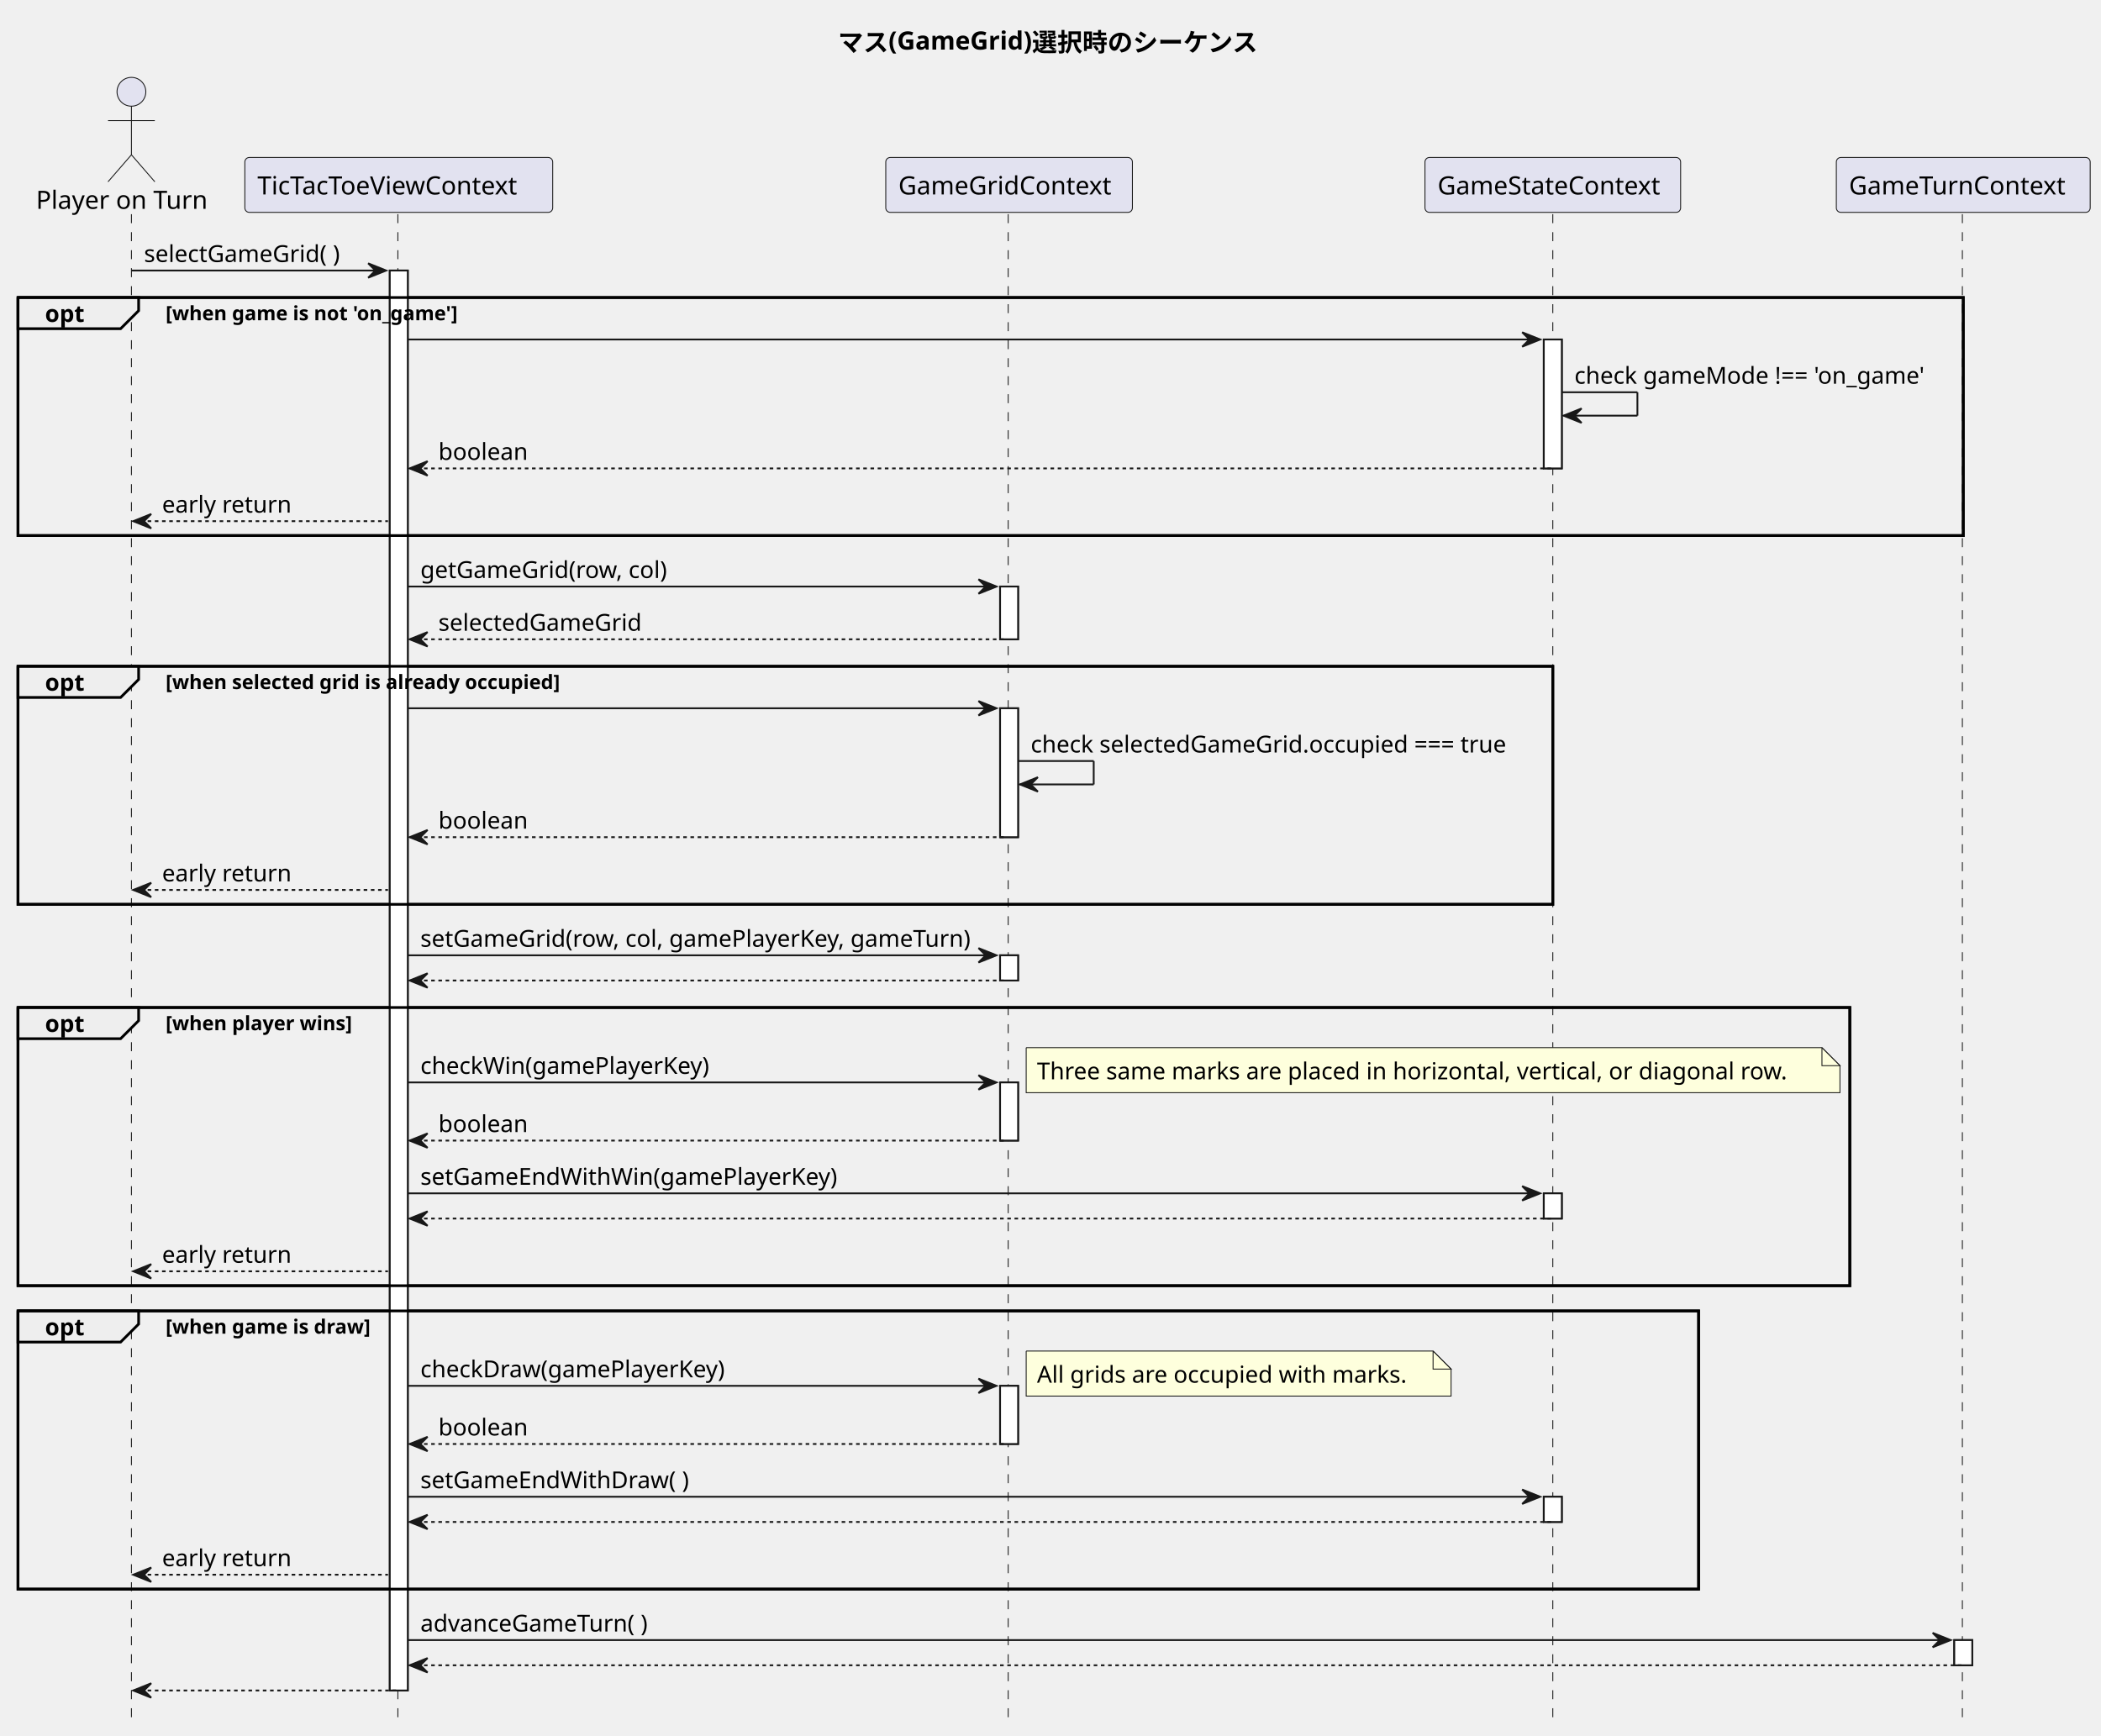
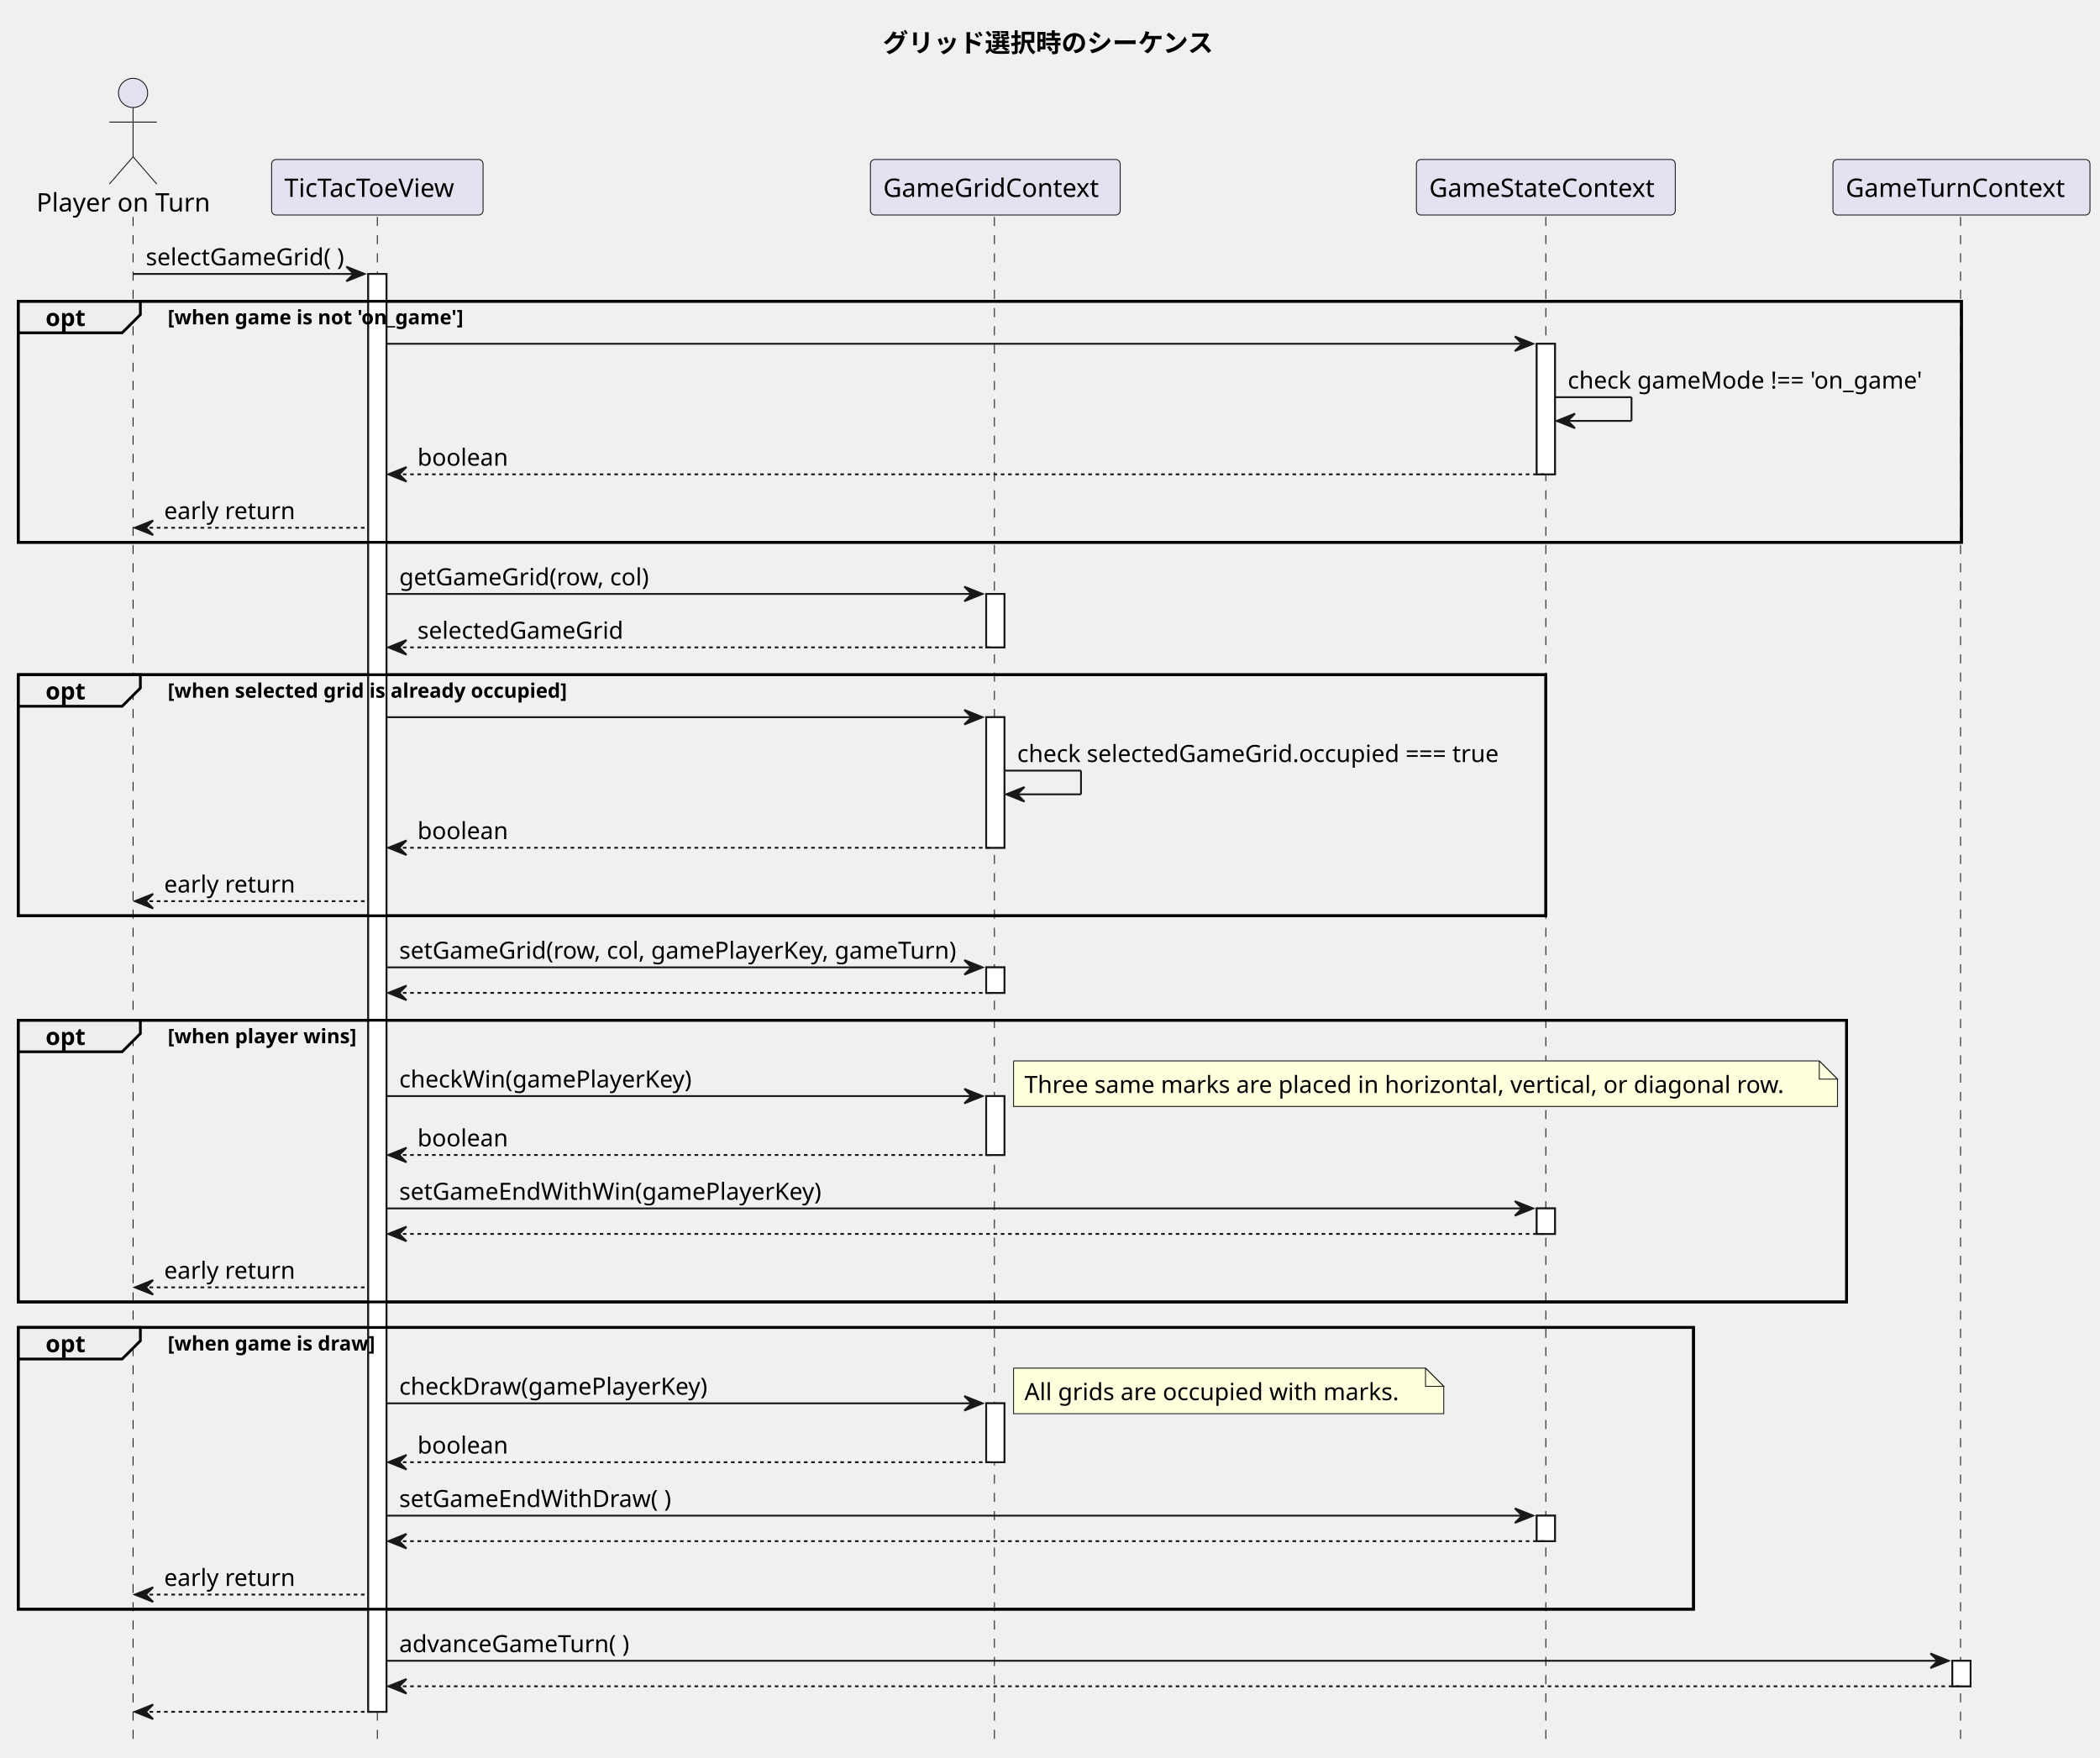
- <svg xmlns="http://www.w3.org/2000/svg" contentStyleType="text/css" height="964px" preserveAspectRatio="none" style="width:1167px;height:964px;background:#FFFFFF;" version="1.1" viewBox="0 0 1167 964" width="1167px" zoomAndPan="magnify">
+ <svg xmlns="http://www.w3.org/2000/svg" contentStyleType="text/css" height="964px" preserveAspectRatio="none" style="width:1152px;height:964px;background:#FFFFFF;" version="1.1" viewBox="0 0 1152 964" width="1152px" zoomAndPan="magnify">
  <defs />
  <g>
-     <text fill="#000000" font-family="sans-serif" font-size="14" font-weight="bold" lengthAdjust="spacing" textLength="234" x="465.5" y="28.535">マス(GameGrid)選択時のシーケンス</text>
-     <rect fill="#FFFFFF" height="788.832" style="stroke:#181818;stroke-width:1.0;" width="10" x="216.5" y="150.287" />
-     <rect fill="#FFFFFF" height="29.311" style="stroke:#181818;stroke-width:1.0;" width="10" x="555.5" y="325.84" />
-     <rect fill="#FFFFFF" height="71.621" style="stroke:#181818;stroke-width:1.0;" width="10" x="555.5" y="393.461" />
-     <rect fill="#FFFFFF" height="14" style="stroke:#181818;stroke-width:1.0;" width="10" x="555.5" y="530.703" />
-     <rect fill="#FFFFFF" height="32.31" style="stroke:#181818;stroke-width:1.0;" width="10" x="555.5" y="601.324" />
-     <rect fill="#FFFFFF" height="32.31" style="stroke:#181818;stroke-width:1.0;" width="10" x="555.5" y="769.877" />
-     <rect fill="#FFFFFF" height="71.621" style="stroke:#181818;stroke-width:1.0;" width="10" x="857.5" y="188.598" />
-     <rect fill="#FFFFFF" height="14" style="stroke:#181818;stroke-width:1.0;" width="10" x="857.5" y="662.945" />
-     <rect fill="#FFFFFF" height="14" style="stroke:#181818;stroke-width:1.0;" width="10" x="857.5" y="831.498" />
-     <rect fill="#FFFFFF" height="14" style="stroke:#181818;stroke-width:1.0;" width="10" x="1085.5" y="911.119" />
-     <rect fill="none" height="132.242" style="stroke:#000000;stroke-width:1.5;" width="1080.5" x="10" y="165.287" />
-     <rect fill="none" height="132.242" style="stroke:#000000;stroke-width:1.5;" width="852.5" x="10" y="370.15" />
-     <rect fill="none" height="154.553" style="stroke:#000000;stroke-width:1.5;" width="1017.5" x="10" y="559.703" />
-     <rect fill="none" height="154.553" style="stroke:#000000;stroke-width:1.5;" width="933.5" x="10" y="728.256" />
+     <text fill="#000000" font-family="sans-serif" font-size="14" font-weight="bold" lengthAdjust="spacing" textLength="182" x="484.25" y="28.535">グリッド選択時のシーケンス</text>
+     <rect fill="#FFFFFF" height="788.832" style="stroke:#181818;stroke-width:1.0;" width="10" x="202" y="150.287" />
+     <rect fill="#FFFFFF" height="29.311" style="stroke:#181818;stroke-width:1.0;" width="10" x="541" y="325.84" />
+     <rect fill="#FFFFFF" height="71.621" style="stroke:#181818;stroke-width:1.0;" width="10" x="541" y="393.461" />
+     <rect fill="#FFFFFF" height="14" style="stroke:#181818;stroke-width:1.0;" width="10" x="541" y="530.703" />
+     <rect fill="#FFFFFF" height="32.31" style="stroke:#181818;stroke-width:1.0;" width="10" x="541" y="601.324" />
+     <rect fill="#FFFFFF" height="32.31" style="stroke:#181818;stroke-width:1.0;" width="10" x="541" y="769.877" />
+     <rect fill="#FFFFFF" height="71.621" style="stroke:#181818;stroke-width:1.0;" width="10" x="843" y="188.598" />
+     <rect fill="#FFFFFF" height="14" style="stroke:#181818;stroke-width:1.0;" width="10" x="843" y="662.945" />
+     <rect fill="#FFFFFF" height="14" style="stroke:#181818;stroke-width:1.0;" width="10" x="843" y="831.498" />
+     <rect fill="#FFFFFF" height="14" style="stroke:#181818;stroke-width:1.0;" width="10" x="1071" y="911.119" />
+     <rect fill="none" height="132.242" style="stroke:#000000;stroke-width:1.5;" width="1066" x="10" y="165.287" />
+     <rect fill="none" height="132.242" style="stroke:#000000;stroke-width:1.5;" width="838" x="10" y="370.15" />
+     <rect fill="none" height="154.553" style="stroke:#000000;stroke-width:1.5;" width="1003" x="10" y="559.703" />
+     <rect fill="none" height="154.553" style="stroke:#000000;stroke-width:1.5;" width="919" x="10" y="728.256" />
    <line style="stroke:#181818;stroke-width:0.5;stroke-dasharray:5.0,5.0;" x1="73" x2="73" y1="118.977" y2="957.119" />
-     <line style="stroke:#181818;stroke-width:0.5;stroke-dasharray:5.0,5.0;" x1="221" x2="221" y1="118.977" y2="957.119" />
-     <line style="stroke:#181818;stroke-width:0.5;stroke-dasharray:5.0,5.0;" x1="560" x2="560" y1="118.977" y2="957.119" />
-     <line style="stroke:#181818;stroke-width:0.5;stroke-dasharray:5.0,5.0;" x1="862.5" x2="862.5" y1="118.977" y2="957.119" />
-     <line style="stroke:#181818;stroke-width:0.5;stroke-dasharray:5.0,5.0;" x1="1090" x2="1090" y1="118.977" y2="957.119" />
+     <line style="stroke:#181818;stroke-width:0.5;stroke-dasharray:5.0,5.0;" x1="207" x2="207" y1="118.977" y2="957.119" />
+     <line style="stroke:#181818;stroke-width:0.5;stroke-dasharray:5.0,5.0;" x1="545.5" x2="545.5" y1="118.977" y2="957.119" />
+     <line style="stroke:#181818;stroke-width:0.5;stroke-dasharray:5.0,5.0;" x1="848" x2="848" y1="118.977" y2="957.119" />
+     <line style="stroke:#181818;stroke-width:0.5;stroke-dasharray:5.0,5.0;" x1="1075.5" x2="1075.5" y1="118.977" y2="957.119" />
    <text fill="#000000" font-family="sans-serif" font-size="14" lengthAdjust="spacing" textLength="100" x="20" y="116.023">Player on Turn</text>
    <ellipse cx="73" cy="50.988" fill="#E2E2F0" rx="8" ry="8" style="stroke:#181818;stroke-width:0.5;" />
    <path d="M73,58.988 L73,85.988 M60,66.988 L86,66.988 M73,85.988 L60,100.988 M73,85.988 L86,100.988 " fill="none" style="stroke:#181818;stroke-width:0.5;" />
-     <rect fill="#E2E2F0" height="30.488" rx="2.5" ry="2.5" style="stroke:#181818;stroke-width:0.5;" width="171" x="136" y="87.488" />
-     <text fill="#000000" font-family="sans-serif" font-size="14" lengthAdjust="spacing" textLength="157" x="143" y="108.023">TicTacToeViewContext</text>
-     <rect fill="#E2E2F0" height="30.488" rx="2.5" ry="2.5" style="stroke:#181818;stroke-width:0.5;" width="137" x="492" y="87.488" />
-     <text fill="#000000" font-family="sans-serif" font-size="14" lengthAdjust="spacing" textLength="123" x="499" y="108.023">GameGridContext</text>
-     <rect fill="#E2E2F0" height="30.488" rx="2.5" ry="2.5" style="stroke:#181818;stroke-width:0.5;" width="142" x="791.5" y="87.488" />
-     <text fill="#000000" font-family="sans-serif" font-size="14" lengthAdjust="spacing" textLength="128" x="798.5" y="108.023">GameStateContext</text>
-     <rect fill="#E2E2F0" height="30.488" rx="2.5" ry="2.5" style="stroke:#181818;stroke-width:0.5;" width="141" x="1020" y="87.488" />
-     <text fill="#000000" font-family="sans-serif" font-size="14" lengthAdjust="spacing" textLength="127" x="1027" y="108.023">GameTurnContext</text>
-     <rect fill="#FFFFFF" height="788.832" style="stroke:#181818;stroke-width:1.0;" width="10" x="216.5" y="150.287" />
-     <rect fill="#FFFFFF" height="29.311" style="stroke:#181818;stroke-width:1.0;" width="10" x="555.5" y="325.84" />
-     <rect fill="#FFFFFF" height="71.621" style="stroke:#181818;stroke-width:1.0;" width="10" x="555.5" y="393.461" />
-     <rect fill="#FFFFFF" height="14" style="stroke:#181818;stroke-width:1.0;" width="10" x="555.5" y="530.703" />
-     <rect fill="#FFFFFF" height="32.31" style="stroke:#181818;stroke-width:1.0;" width="10" x="555.5" y="601.324" />
-     <rect fill="#FFFFFF" height="32.31" style="stroke:#181818;stroke-width:1.0;" width="10" x="555.5" y="769.877" />
-     <rect fill="#FFFFFF" height="71.621" style="stroke:#181818;stroke-width:1.0;" width="10" x="857.5" y="188.598" />
-     <rect fill="#FFFFFF" height="14" style="stroke:#181818;stroke-width:1.0;" width="10" x="857.5" y="662.945" />
-     <rect fill="#FFFFFF" height="14" style="stroke:#181818;stroke-width:1.0;" width="10" x="857.5" y="831.498" />
-     <rect fill="#FFFFFF" height="14" style="stroke:#181818;stroke-width:1.0;" width="10" x="1085.5" y="911.119" />
-     <polygon fill="#181818" points="204.5,146.287,214.5,150.287,204.5,154.287,208.5,150.287" style="stroke:#181818;stroke-width:1.0;" />
-     <line style="stroke:#181818;stroke-width:1.0;" x1="73" x2="210.5" y1="150.287" y2="150.287" />
+     <rect fill="#E2E2F0" height="30.488" rx="2.5" ry="2.5" style="stroke:#181818;stroke-width:0.5;" width="116" x="149" y="87.488" />
+     <text fill="#000000" font-family="sans-serif" font-size="14" lengthAdjust="spacing" textLength="102" x="156" y="108.023">TicTacToeView</text>
+     <rect fill="#E2E2F0" height="30.488" rx="2.5" ry="2.5" style="stroke:#181818;stroke-width:0.5;" width="137" x="477.5" y="87.488" />
+     <text fill="#000000" font-family="sans-serif" font-size="14" lengthAdjust="spacing" textLength="123" x="484.5" y="108.023">GameGridContext</text>
+     <rect fill="#E2E2F0" height="30.488" rx="2.5" ry="2.5" style="stroke:#181818;stroke-width:0.5;" width="142" x="777" y="87.488" />
+     <text fill="#000000" font-family="sans-serif" font-size="14" lengthAdjust="spacing" textLength="128" x="784" y="108.023">GameStateContext</text>
+     <rect fill="#E2E2F0" height="30.488" rx="2.5" ry="2.5" style="stroke:#181818;stroke-width:0.5;" width="141" x="1005.5" y="87.488" />
+     <text fill="#000000" font-family="sans-serif" font-size="14" lengthAdjust="spacing" textLength="127" x="1012.5" y="108.023">GameTurnContext</text>
+     <rect fill="#FFFFFF" height="788.832" style="stroke:#181818;stroke-width:1.0;" width="10" x="202" y="150.287" />
+     <rect fill="#FFFFFF" height="29.311" style="stroke:#181818;stroke-width:1.0;" width="10" x="541" y="325.84" />
+     <rect fill="#FFFFFF" height="71.621" style="stroke:#181818;stroke-width:1.0;" width="10" x="541" y="393.461" />
+     <rect fill="#FFFFFF" height="14" style="stroke:#181818;stroke-width:1.0;" width="10" x="541" y="530.703" />
+     <rect fill="#FFFFFF" height="32.31" style="stroke:#181818;stroke-width:1.0;" width="10" x="541" y="601.324" />
+     <rect fill="#FFFFFF" height="32.31" style="stroke:#181818;stroke-width:1.0;" width="10" x="541" y="769.877" />
+     <rect fill="#FFFFFF" height="71.621" style="stroke:#181818;stroke-width:1.0;" width="10" x="843" y="188.598" />
+     <rect fill="#FFFFFF" height="14" style="stroke:#181818;stroke-width:1.0;" width="10" x="843" y="662.945" />
+     <rect fill="#FFFFFF" height="14" style="stroke:#181818;stroke-width:1.0;" width="10" x="843" y="831.498" />
+     <rect fill="#FFFFFF" height="14" style="stroke:#181818;stroke-width:1.0;" width="10" x="1071" y="911.119" />
+     <polygon fill="#181818" points="190,146.287,200,150.287,190,154.287,194,150.287" style="stroke:#181818;stroke-width:1.0;" />
+     <line style="stroke:#181818;stroke-width:1.0;" x1="73" x2="196" y1="150.287" y2="150.287" />
    <text fill="#000000" font-family="sans-serif" font-size="13" lengthAdjust="spacing" textLength="110" x="80" y="145.545">selectGameGrid( )</text>
    <path d="M10,165.287 L77,165.287 L77,172.598 L67,182.598 L10,182.598 L10,165.287 " fill="#EEEEEE" style="stroke:#000000;stroke-width:1.5;" />
-     <rect fill="none" height="132.242" style="stroke:#000000;stroke-width:1.5;" width="1080.5" x="10" y="165.287" />
+     <rect fill="none" height="132.242" style="stroke:#000000;stroke-width:1.5;" width="1066" x="10" y="165.287" />
    <text fill="#000000" font-family="sans-serif" font-size="13" font-weight="bold" lengthAdjust="spacing" textLength="22" x="25" y="178.856">opt</text>
    <text fill="#000000" font-family="sans-serif" font-size="11" font-weight="bold" lengthAdjust="spacing" textLength="167" x="92" y="177.922">[when game is not 'on_game']</text>
-     <polygon fill="#181818" points="845.5,184.598,855.5,188.598,845.5,192.598,849.5,188.598" style="stroke:#181818;stroke-width:1.0;" />
-     <line style="stroke:#181818;stroke-width:1.0;" x1="226.5" x2="851.5" y1="188.598" y2="188.598" />
-     <line style="stroke:#181818;stroke-width:1.0;" x1="867.5" x2="909.5" y1="217.908" y2="217.908" />
-     <line style="stroke:#181818;stroke-width:1.0;" x1="909.5" x2="909.5" y1="217.908" y2="230.908" />
-     <line style="stroke:#181818;stroke-width:1.0;" x1="868.5" x2="909.5" y1="230.908" y2="230.908" />
-     <polygon fill="#181818" points="878.5,226.908,868.5,230.908,878.5,234.908,874.5,230.908" style="stroke:#181818;stroke-width:1.0;" />
-     <text fill="#000000" font-family="sans-serif" font-size="13" lengthAdjust="spacing" textLength="204" x="874.5" y="213.166">check gameMode !== 'on_game'</text>
-     <polygon fill="#181818" points="237.5,256.219,227.5,260.219,237.5,264.219,233.5,260.219" style="stroke:#181818;stroke-width:1.0;" />
-     <line style="stroke:#181818;stroke-width:1.0;stroke-dasharray:2.0,2.0;" x1="231.5" x2="861.5" y1="260.219" y2="260.219" />
-     <text fill="#000000" font-family="sans-serif" font-size="13" lengthAdjust="spacing" textLength="50" x="243.5" y="255.477">boolean</text>
+     <polygon fill="#181818" points="831,184.598,841,188.598,831,192.598,835,188.598" style="stroke:#181818;stroke-width:1.0;" />
+     <line style="stroke:#181818;stroke-width:1.0;" x1="212" x2="837" y1="188.598" y2="188.598" />
+     <line style="stroke:#181818;stroke-width:1.0;" x1="853" x2="895" y1="217.908" y2="217.908" />
+     <line style="stroke:#181818;stroke-width:1.0;" x1="895" x2="895" y1="217.908" y2="230.908" />
+     <line style="stroke:#181818;stroke-width:1.0;" x1="854" x2="895" y1="230.908" y2="230.908" />
+     <polygon fill="#181818" points="864,226.908,854,230.908,864,234.908,860,230.908" style="stroke:#181818;stroke-width:1.0;" />
+     <text fill="#000000" font-family="sans-serif" font-size="13" lengthAdjust="spacing" textLength="204" x="860" y="213.166">check gameMode !== 'on_game'</text>
+     <polygon fill="#181818" points="223,256.219,213,260.219,223,264.219,219,260.219" style="stroke:#181818;stroke-width:1.0;" />
+     <line style="stroke:#181818;stroke-width:1.0;stroke-dasharray:2.0,2.0;" x1="217" x2="847" y1="260.219" y2="260.219" />
+     <text fill="#000000" font-family="sans-serif" font-size="13" lengthAdjust="spacing" textLength="50" x="229" y="255.477">boolean</text>
    <polygon fill="#181818" points="84,285.529,74,289.529,84,293.529,80,289.529" style="stroke:#181818;stroke-width:1.0;" />
-     <line style="stroke:#181818;stroke-width:1.0;stroke-dasharray:2.0,2.0;" x1="78" x2="215.5" y1="289.529" y2="289.529" />
+     <line style="stroke:#181818;stroke-width:1.0;stroke-dasharray:2.0,2.0;" x1="78" x2="201" y1="289.529" y2="289.529" />
    <text fill="#000000" font-family="sans-serif" font-size="13" lengthAdjust="spacing" textLength="72" x="90" y="284.787">early return</text>
-     <polygon fill="#181818" points="543.5,321.84,553.5,325.84,543.5,329.84,547.5,325.84" style="stroke:#181818;stroke-width:1.0;" />
-     <line style="stroke:#181818;stroke-width:1.0;" x1="226.5" x2="549.5" y1="325.84" y2="325.84" />
-     <text fill="#000000" font-family="sans-serif" font-size="13" lengthAdjust="spacing" textLength="139" x="233.5" y="321.098">getGameGrid(row, col)</text>
-     <polygon fill="#181818" points="237.5,351.15,227.5,355.15,237.5,359.15,233.5,355.15" style="stroke:#181818;stroke-width:1.0;" />
-     <line style="stroke:#181818;stroke-width:1.0;stroke-dasharray:2.0,2.0;" x1="231.5" x2="559.5" y1="355.15" y2="355.15" />
-     <text fill="#000000" font-family="sans-serif" font-size="13" lengthAdjust="spacing" textLength="113" x="243.5" y="350.408">selectedGameGrid</text>
+     <polygon fill="#181818" points="529,321.84,539,325.84,529,329.84,533,325.84" style="stroke:#181818;stroke-width:1.0;" />
+     <line style="stroke:#181818;stroke-width:1.0;" x1="212" x2="535" y1="325.84" y2="325.84" />
+     <text fill="#000000" font-family="sans-serif" font-size="13" lengthAdjust="spacing" textLength="139" x="219" y="321.098">getGameGrid(row, col)</text>
+     <polygon fill="#181818" points="223,351.15,213,355.15,223,359.15,219,355.15" style="stroke:#181818;stroke-width:1.0;" />
+     <line style="stroke:#181818;stroke-width:1.0;stroke-dasharray:2.0,2.0;" x1="217" x2="545" y1="355.15" y2="355.15" />
+     <text fill="#000000" font-family="sans-serif" font-size="13" lengthAdjust="spacing" textLength="113" x="229" y="350.408">selectedGameGrid</text>
    <path d="M10,370.15 L77,370.15 L77,377.461 L67,387.461 L10,387.461 L10,370.15 " fill="#EEEEEE" style="stroke:#000000;stroke-width:1.5;" />
-     <rect fill="none" height="132.242" style="stroke:#000000;stroke-width:1.5;" width="852.5" x="10" y="370.15" />
+     <rect fill="none" height="132.242" style="stroke:#000000;stroke-width:1.5;" width="838" x="10" y="370.15" />
    <text fill="#000000" font-family="sans-serif" font-size="13" font-weight="bold" lengthAdjust="spacing" textLength="22" x="25" y="383.719">opt</text>
    <text fill="#000000" font-family="sans-serif" font-size="11" font-weight="bold" lengthAdjust="spacing" textLength="225" x="92" y="382.785">[when selected grid is already occupied]</text>
-     <polygon fill="#181818" points="543.5,389.461,553.5,393.461,543.5,397.461,547.5,393.461" style="stroke:#181818;stroke-width:1.0;" />
-     <line style="stroke:#181818;stroke-width:1.0;" x1="226.5" x2="549.5" y1="393.461" y2="393.461" />
-     <line style="stroke:#181818;stroke-width:1.0;" x1="565.5" x2="607.5" y1="422.772" y2="422.772" />
-     <line style="stroke:#181818;stroke-width:1.0;" x1="607.5" x2="607.5" y1="422.772" y2="435.772" />
-     <line style="stroke:#181818;stroke-width:1.0;" x1="566.5" x2="607.5" y1="435.772" y2="435.772" />
-     <polygon fill="#181818" points="576.5,431.772,566.5,435.772,576.5,439.772,572.5,435.772" style="stroke:#181818;stroke-width:1.0;" />
-     <text fill="#000000" font-family="sans-serif" font-size="13" lengthAdjust="spacing" textLength="278" x="572.5" y="418.029">check selectedGameGrid.occupied === true</text>
-     <polygon fill="#181818" points="237.5,461.082,227.5,465.082,237.5,469.082,233.5,465.082" style="stroke:#181818;stroke-width:1.0;" />
-     <line style="stroke:#181818;stroke-width:1.0;stroke-dasharray:2.0,2.0;" x1="231.5" x2="559.5" y1="465.082" y2="465.082" />
-     <text fill="#000000" font-family="sans-serif" font-size="13" lengthAdjust="spacing" textLength="50" x="243.5" y="460.34">boolean</text>
+     <polygon fill="#181818" points="529,389.461,539,393.461,529,397.461,533,393.461" style="stroke:#181818;stroke-width:1.0;" />
+     <line style="stroke:#181818;stroke-width:1.0;" x1="212" x2="535" y1="393.461" y2="393.461" />
+     <line style="stroke:#181818;stroke-width:1.0;" x1="551" x2="593" y1="422.772" y2="422.772" />
+     <line style="stroke:#181818;stroke-width:1.0;" x1="593" x2="593" y1="422.772" y2="435.772" />
+     <line style="stroke:#181818;stroke-width:1.0;" x1="552" x2="593" y1="435.772" y2="435.772" />
+     <polygon fill="#181818" points="562,431.772,552,435.772,562,439.772,558,435.772" style="stroke:#181818;stroke-width:1.0;" />
+     <text fill="#000000" font-family="sans-serif" font-size="13" lengthAdjust="spacing" textLength="278" x="558" y="418.029">check selectedGameGrid.occupied === true</text>
+     <polygon fill="#181818" points="223,461.082,213,465.082,223,469.082,219,465.082" style="stroke:#181818;stroke-width:1.0;" />
+     <line style="stroke:#181818;stroke-width:1.0;stroke-dasharray:2.0,2.0;" x1="217" x2="545" y1="465.082" y2="465.082" />
+     <text fill="#000000" font-family="sans-serif" font-size="13" lengthAdjust="spacing" textLength="50" x="229" y="460.34">boolean</text>
    <polygon fill="#181818" points="84,490.393,74,494.393,84,498.393,80,494.393" style="stroke:#181818;stroke-width:1.0;" />
-     <line style="stroke:#181818;stroke-width:1.0;stroke-dasharray:2.0,2.0;" x1="78" x2="215.5" y1="494.393" y2="494.393" />
+     <line style="stroke:#181818;stroke-width:1.0;stroke-dasharray:2.0,2.0;" x1="78" x2="201" y1="494.393" y2="494.393" />
    <text fill="#000000" font-family="sans-serif" font-size="13" lengthAdjust="spacing" textLength="72" x="90" y="489.65">early return</text>
-     <polygon fill="#181818" points="543.5,526.703,553.5,530.703,543.5,534.703,547.5,530.703" style="stroke:#181818;stroke-width:1.0;" />
-     <line style="stroke:#181818;stroke-width:1.0;" x1="226.5" x2="549.5" y1="530.703" y2="530.703" />
-     <text fill="#000000" font-family="sans-serif" font-size="13" lengthAdjust="spacing" textLength="310" x="233.5" y="525.961">setGameGrid(row, col, gamePlayerKey, gameTurn)</text>
-     <polygon fill="#181818" points="237.5,540.703,227.5,544.703,237.5,548.703,233.5,544.703" style="stroke:#181818;stroke-width:1.0;" />
-     <line style="stroke:#181818;stroke-width:1.0;stroke-dasharray:2.0,2.0;" x1="231.5" x2="559.5" y1="544.703" y2="544.703" />
+     <polygon fill="#181818" points="529,526.703,539,530.703,529,534.703,533,530.703" style="stroke:#181818;stroke-width:1.0;" />
+     <line style="stroke:#181818;stroke-width:1.0;" x1="212" x2="535" y1="530.703" y2="530.703" />
+     <text fill="#000000" font-family="sans-serif" font-size="13" lengthAdjust="spacing" textLength="310" x="219" y="525.961">setGameGrid(row, col, gamePlayerKey, gameTurn)</text>
+     <polygon fill="#181818" points="223,540.703,213,544.703,223,548.703,219,544.703" style="stroke:#181818;stroke-width:1.0;" />
+     <line style="stroke:#181818;stroke-width:1.0;stroke-dasharray:2.0,2.0;" x1="217" x2="545" y1="544.703" y2="544.703" />
    <path d="M10,559.703 L77,559.703 L77,567.014 L67,577.014 L10,577.014 L10,559.703 " fill="#EEEEEE" style="stroke:#000000;stroke-width:1.5;" />
-     <rect fill="none" height="154.553" style="stroke:#000000;stroke-width:1.5;" width="1017.5" x="10" y="559.703" />
+     <rect fill="none" height="154.553" style="stroke:#000000;stroke-width:1.5;" width="1003" x="10" y="559.703" />
    <text fill="#000000" font-family="sans-serif" font-size="13" font-weight="bold" lengthAdjust="spacing" textLength="22" x="25" y="573.271">opt</text>
    <text fill="#000000" font-family="sans-serif" font-size="11" font-weight="bold" lengthAdjust="spacing" textLength="105" x="92" y="572.338">[when player wins]</text>
-     <polygon fill="#181818" points="543.5,597.324,553.5,601.324,543.5,605.324,547.5,601.324" style="stroke:#181818;stroke-width:1.0;" />
-     <line style="stroke:#181818;stroke-width:1.0;" x1="226.5" x2="549.5" y1="601.324" y2="601.324" />
-     <text fill="#000000" font-family="sans-serif" font-size="13" lengthAdjust="spacing" textLength="161" x="233.5" y="596.582">checkWin(gamePlayerKey)</text>
-     <path d="M570,582.014 L570,607.014 L1022,607.014 L1022,592.014 L1012,582.014 L570,582.014 " fill="#FEFFDD" style="stroke:#181818;stroke-width:0.5;" />
-     <path d="M1012,582.014 L1012,592.014 L1022,592.014 L1012,582.014 " fill="#FEFFDD" style="stroke:#181818;stroke-width:0.5;" />
-     <text fill="#000000" font-family="sans-serif" font-size="13" lengthAdjust="spacing" textLength="431" x="576" y="599.582">Three same marks are placed in horizontal, vertical, or diagonal row.</text>
-     <polygon fill="#181818" points="237.5,629.635,227.5,633.635,237.5,637.635,233.5,633.635" style="stroke:#181818;stroke-width:1.0;" />
-     <line style="stroke:#181818;stroke-width:1.0;stroke-dasharray:2.0,2.0;" x1="231.5" x2="559.5" y1="633.635" y2="633.635" />
-     <text fill="#000000" font-family="sans-serif" font-size="13" lengthAdjust="spacing" textLength="50" x="243.5" y="628.893">boolean</text>
-     <polygon fill="#181818" points="845.5,658.945,855.5,662.945,845.5,666.945,849.5,662.945" style="stroke:#181818;stroke-width:1.0;" />
-     <line style="stroke:#181818;stroke-width:1.0;" x1="226.5" x2="851.5" y1="662.945" y2="662.945" />
-     <text fill="#000000" font-family="sans-serif" font-size="13" lengthAdjust="spacing" textLength="229" x="233.5" y="658.203">setGameEndWithWin(gamePlayerKey)</text>
-     <polygon fill="#181818" points="237.5,672.945,227.5,676.945,237.5,680.945,233.5,676.945" style="stroke:#181818;stroke-width:1.0;" />
-     <line style="stroke:#181818;stroke-width:1.0;stroke-dasharray:2.0,2.0;" x1="231.5" x2="861.5" y1="676.945" y2="676.945" />
+     <polygon fill="#181818" points="529,597.324,539,601.324,529,605.324,533,601.324" style="stroke:#181818;stroke-width:1.0;" />
+     <line style="stroke:#181818;stroke-width:1.0;" x1="212" x2="535" y1="601.324" y2="601.324" />
+     <text fill="#000000" font-family="sans-serif" font-size="13" lengthAdjust="spacing" textLength="161" x="219" y="596.582">checkWin(gamePlayerKey)</text>
+     <path d="M556,582.014 L556,607.014 L1008,607.014 L1008,592.014 L998,582.014 L556,582.014 " fill="#FEFFDD" style="stroke:#181818;stroke-width:0.5;" />
+     <path d="M998,582.014 L998,592.014 L1008,592.014 L998,582.014 " fill="#FEFFDD" style="stroke:#181818;stroke-width:0.5;" />
+     <text fill="#000000" font-family="sans-serif" font-size="13" lengthAdjust="spacing" textLength="431" x="562" y="599.582">Three same marks are placed in horizontal, vertical, or diagonal row.</text>
+     <polygon fill="#181818" points="223,629.635,213,633.635,223,637.635,219,633.635" style="stroke:#181818;stroke-width:1.0;" />
+     <line style="stroke:#181818;stroke-width:1.0;stroke-dasharray:2.0,2.0;" x1="217" x2="545" y1="633.635" y2="633.635" />
+     <text fill="#000000" font-family="sans-serif" font-size="13" lengthAdjust="spacing" textLength="50" x="229" y="628.893">boolean</text>
+     <polygon fill="#181818" points="831,658.945,841,662.945,831,666.945,835,662.945" style="stroke:#181818;stroke-width:1.0;" />
+     <line style="stroke:#181818;stroke-width:1.0;" x1="212" x2="837" y1="662.945" y2="662.945" />
+     <text fill="#000000" font-family="sans-serif" font-size="13" lengthAdjust="spacing" textLength="229" x="219" y="658.203">setGameEndWithWin(gamePlayerKey)</text>
+     <polygon fill="#181818" points="223,672.945,213,676.945,223,680.945,219,676.945" style="stroke:#181818;stroke-width:1.0;" />
+     <line style="stroke:#181818;stroke-width:1.0;stroke-dasharray:2.0,2.0;" x1="217" x2="847" y1="676.945" y2="676.945" />
    <polygon fill="#181818" points="84,702.256,74,706.256,84,710.256,80,706.256" style="stroke:#181818;stroke-width:1.0;" />
-     <line style="stroke:#181818;stroke-width:1.0;stroke-dasharray:2.0,2.0;" x1="78" x2="215.5" y1="706.256" y2="706.256" />
+     <line style="stroke:#181818;stroke-width:1.0;stroke-dasharray:2.0,2.0;" x1="78" x2="201" y1="706.256" y2="706.256" />
    <text fill="#000000" font-family="sans-serif" font-size="13" lengthAdjust="spacing" textLength="72" x="90" y="701.514">early return</text>
    <path d="M10,728.256 L77,728.256 L77,735.566 L67,745.566 L10,745.566 L10,728.256 " fill="#EEEEEE" style="stroke:#000000;stroke-width:1.5;" />
-     <rect fill="none" height="154.553" style="stroke:#000000;stroke-width:1.5;" width="933.5" x="10" y="728.256" />
+     <rect fill="none" height="154.553" style="stroke:#000000;stroke-width:1.5;" width="919" x="10" y="728.256" />
    <text fill="#000000" font-family="sans-serif" font-size="13" font-weight="bold" lengthAdjust="spacing" textLength="22" x="25" y="741.824">opt</text>
    <text fill="#000000" font-family="sans-serif" font-size="11" font-weight="bold" lengthAdjust="spacing" textLength="116" x="92" y="740.891">[when game is draw]</text>
-     <polygon fill="#181818" points="543.5,765.877,553.5,769.877,543.5,773.877,547.5,769.877" style="stroke:#181818;stroke-width:1.0;" />
-     <line style="stroke:#181818;stroke-width:1.0;" x1="226.5" x2="549.5" y1="769.877" y2="769.877" />
-     <text fill="#000000" font-family="sans-serif" font-size="13" lengthAdjust="spacing" textLength="170" x="233.5" y="765.135">checkDraw(gamePlayerKey)</text>
-     <path d="M570,750.566 L570,775.566 L806,775.566 L806,760.566 L796,750.566 L570,750.566 " fill="#FEFFDD" style="stroke:#181818;stroke-width:0.5;" />
-     <path d="M796,750.566 L796,760.566 L806,760.566 L796,750.566 " fill="#FEFFDD" style="stroke:#181818;stroke-width:0.5;" />
-     <text fill="#000000" font-family="sans-serif" font-size="13" lengthAdjust="spacing" textLength="215" x="576" y="768.135">All grids are occupied with marks.</text>
-     <polygon fill="#181818" points="237.5,798.188,227.5,802.188,237.5,806.188,233.5,802.188" style="stroke:#181818;stroke-width:1.0;" />
-     <line style="stroke:#181818;stroke-width:1.0;stroke-dasharray:2.0,2.0;" x1="231.5" x2="559.5" y1="802.188" y2="802.188" />
-     <text fill="#000000" font-family="sans-serif" font-size="13" lengthAdjust="spacing" textLength="50" x="243.5" y="797.445">boolean</text>
-     <polygon fill="#181818" points="845.5,827.498,855.5,831.498,845.5,835.498,849.5,831.498" style="stroke:#181818;stroke-width:1.0;" />
-     <line style="stroke:#181818;stroke-width:1.0;" x1="226.5" x2="851.5" y1="831.498" y2="831.498" />
-     <text fill="#000000" font-family="sans-serif" font-size="13" lengthAdjust="spacing" textLength="149" x="233.5" y="826.756">setGameEndWithDraw( )</text>
-     <polygon fill="#181818" points="237.5,841.498,227.5,845.498,237.5,849.498,233.5,845.498" style="stroke:#181818;stroke-width:1.0;" />
-     <line style="stroke:#181818;stroke-width:1.0;stroke-dasharray:2.0,2.0;" x1="231.5" x2="861.5" y1="845.498" y2="845.498" />
+     <polygon fill="#181818" points="529,765.877,539,769.877,529,773.877,533,769.877" style="stroke:#181818;stroke-width:1.0;" />
+     <line style="stroke:#181818;stroke-width:1.0;" x1="212" x2="535" y1="769.877" y2="769.877" />
+     <text fill="#000000" font-family="sans-serif" font-size="13" lengthAdjust="spacing" textLength="170" x="219" y="765.135">checkDraw(gamePlayerKey)</text>
+     <path d="M556,750.566 L556,775.566 L792,775.566 L792,760.566 L782,750.566 L556,750.566 " fill="#FEFFDD" style="stroke:#181818;stroke-width:0.5;" />
+     <path d="M782,750.566 L782,760.566 L792,760.566 L782,750.566 " fill="#FEFFDD" style="stroke:#181818;stroke-width:0.5;" />
+     <text fill="#000000" font-family="sans-serif" font-size="13" lengthAdjust="spacing" textLength="215" x="562" y="768.135">All grids are occupied with marks.</text>
+     <polygon fill="#181818" points="223,798.188,213,802.188,223,806.188,219,802.188" style="stroke:#181818;stroke-width:1.0;" />
+     <line style="stroke:#181818;stroke-width:1.0;stroke-dasharray:2.0,2.0;" x1="217" x2="545" y1="802.188" y2="802.188" />
+     <text fill="#000000" font-family="sans-serif" font-size="13" lengthAdjust="spacing" textLength="50" x="229" y="797.445">boolean</text>
+     <polygon fill="#181818" points="831,827.498,841,831.498,831,835.498,835,831.498" style="stroke:#181818;stroke-width:1.0;" />
+     <line style="stroke:#181818;stroke-width:1.0;" x1="212" x2="837" y1="831.498" y2="831.498" />
+     <text fill="#000000" font-family="sans-serif" font-size="13" lengthAdjust="spacing" textLength="149" x="219" y="826.756">setGameEndWithDraw( )</text>
+     <polygon fill="#181818" points="223,841.498,213,845.498,223,849.498,219,845.498" style="stroke:#181818;stroke-width:1.0;" />
+     <line style="stroke:#181818;stroke-width:1.0;stroke-dasharray:2.0,2.0;" x1="217" x2="847" y1="845.498" y2="845.498" />
    <polygon fill="#181818" points="84,870.809,74,874.809,84,878.809,80,874.809" style="stroke:#181818;stroke-width:1.0;" />
-     <line style="stroke:#181818;stroke-width:1.0;stroke-dasharray:2.0,2.0;" x1="78" x2="215.5" y1="874.809" y2="874.809" />
+     <line style="stroke:#181818;stroke-width:1.0;stroke-dasharray:2.0,2.0;" x1="78" x2="201" y1="874.809" y2="874.809" />
    <text fill="#000000" font-family="sans-serif" font-size="13" lengthAdjust="spacing" textLength="72" x="90" y="870.066">early return</text>
-     <polygon fill="#181818" points="1073.5,907.119,1083.5,911.119,1073.5,915.119,1077.5,911.119" style="stroke:#181818;stroke-width:1.0;" />
-     <line style="stroke:#181818;stroke-width:1.0;" x1="226.5" x2="1079.5" y1="911.119" y2="911.119" />
-     <text fill="#000000" font-family="sans-serif" font-size="13" lengthAdjust="spacing" textLength="127" x="233.5" y="906.377">advanceGameTurn( )</text>
-     <polygon fill="#181818" points="237.5,921.119,227.5,925.119,237.5,929.119,233.5,925.119" style="stroke:#181818;stroke-width:1.0;" />
-     <line style="stroke:#181818;stroke-width:1.0;stroke-dasharray:2.0,2.0;" x1="231.5" x2="1089.5" y1="925.119" y2="925.119" />
+     <polygon fill="#181818" points="1059,907.119,1069,911.119,1059,915.119,1063,911.119" style="stroke:#181818;stroke-width:1.0;" />
+     <line style="stroke:#181818;stroke-width:1.0;" x1="212" x2="1065" y1="911.119" y2="911.119" />
+     <text fill="#000000" font-family="sans-serif" font-size="13" lengthAdjust="spacing" textLength="127" x="219" y="906.377">advanceGameTurn( )</text>
+     <polygon fill="#181818" points="223,921.119,213,925.119,223,929.119,219,925.119" style="stroke:#181818;stroke-width:1.0;" />
+     <line style="stroke:#181818;stroke-width:1.0;stroke-dasharray:2.0,2.0;" x1="217" x2="1075" y1="925.119" y2="925.119" />
    <polygon fill="#181818" points="84,935.119,74,939.119,84,943.119,80,939.119" style="stroke:#181818;stroke-width:1.0;" />
-     <line style="stroke:#181818;stroke-width:1.0;stroke-dasharray:2.0,2.0;" x1="78" x2="220.5" y1="939.119" y2="939.119" />
+     <line style="stroke:#181818;stroke-width:1.0;stroke-dasharray:2.0,2.0;" x1="78" x2="206" y1="939.119" y2="939.119" />
  </g>
</svg>
